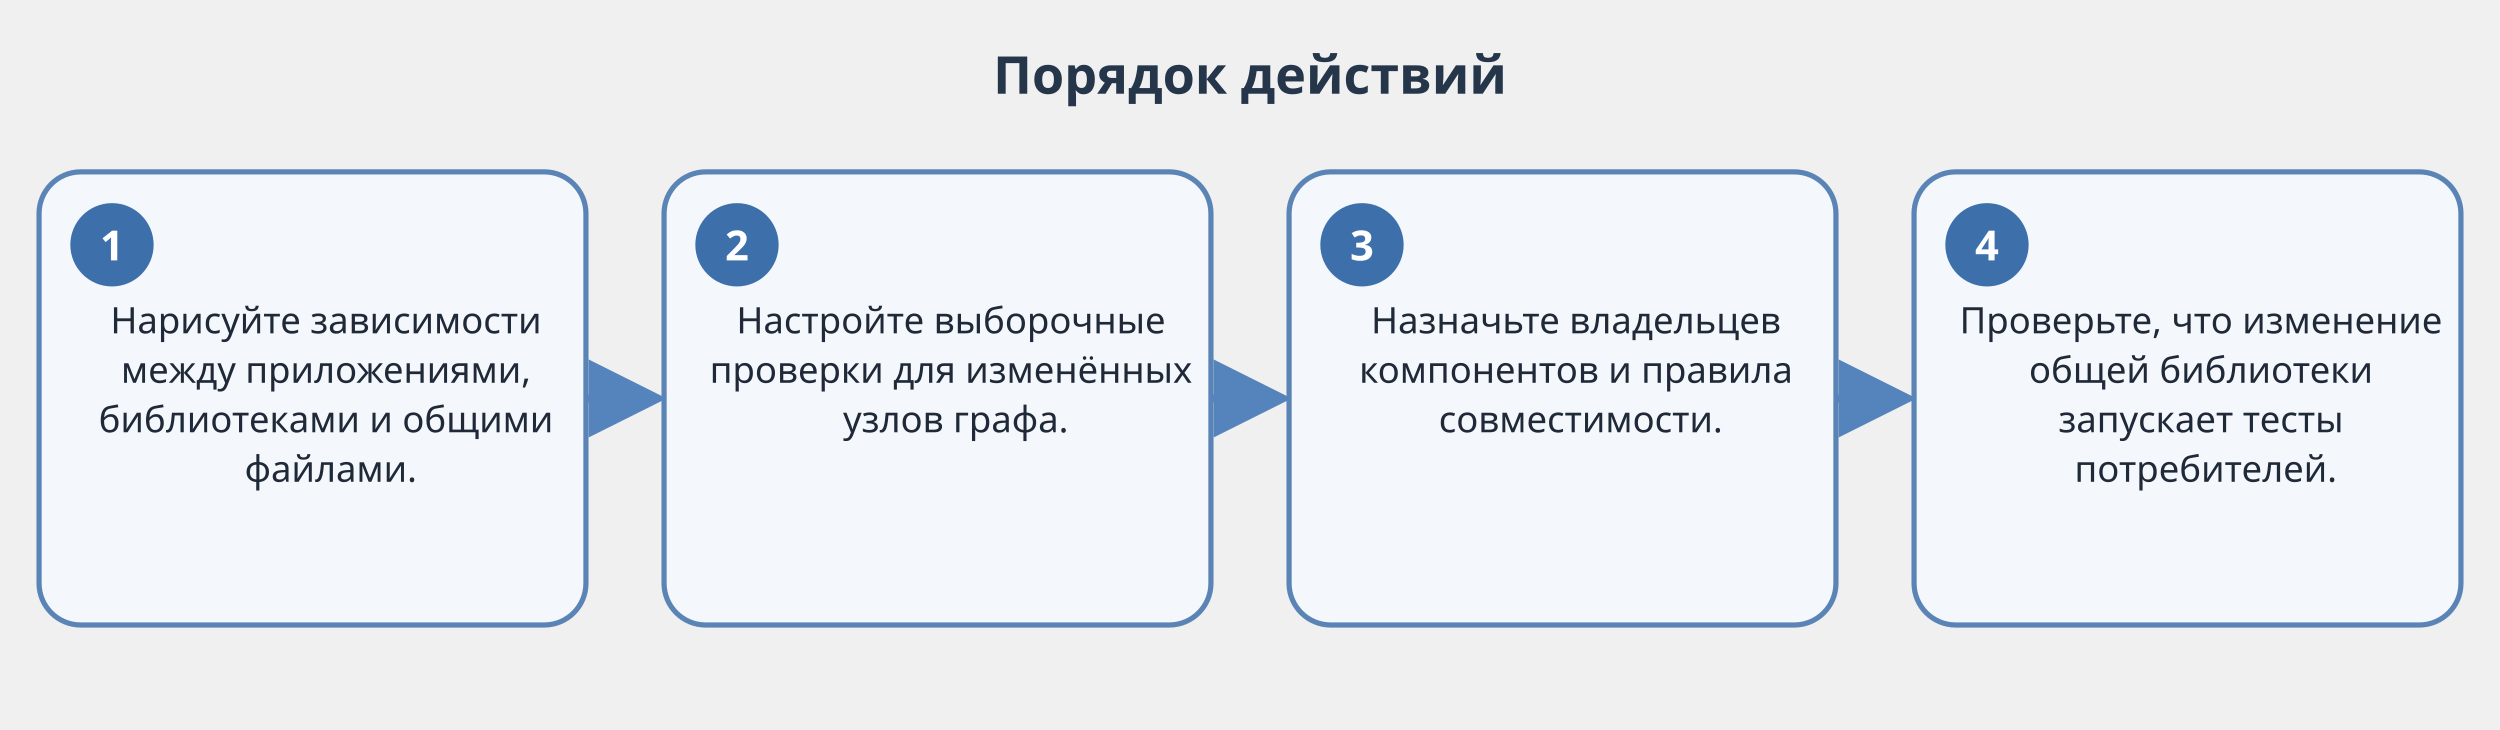
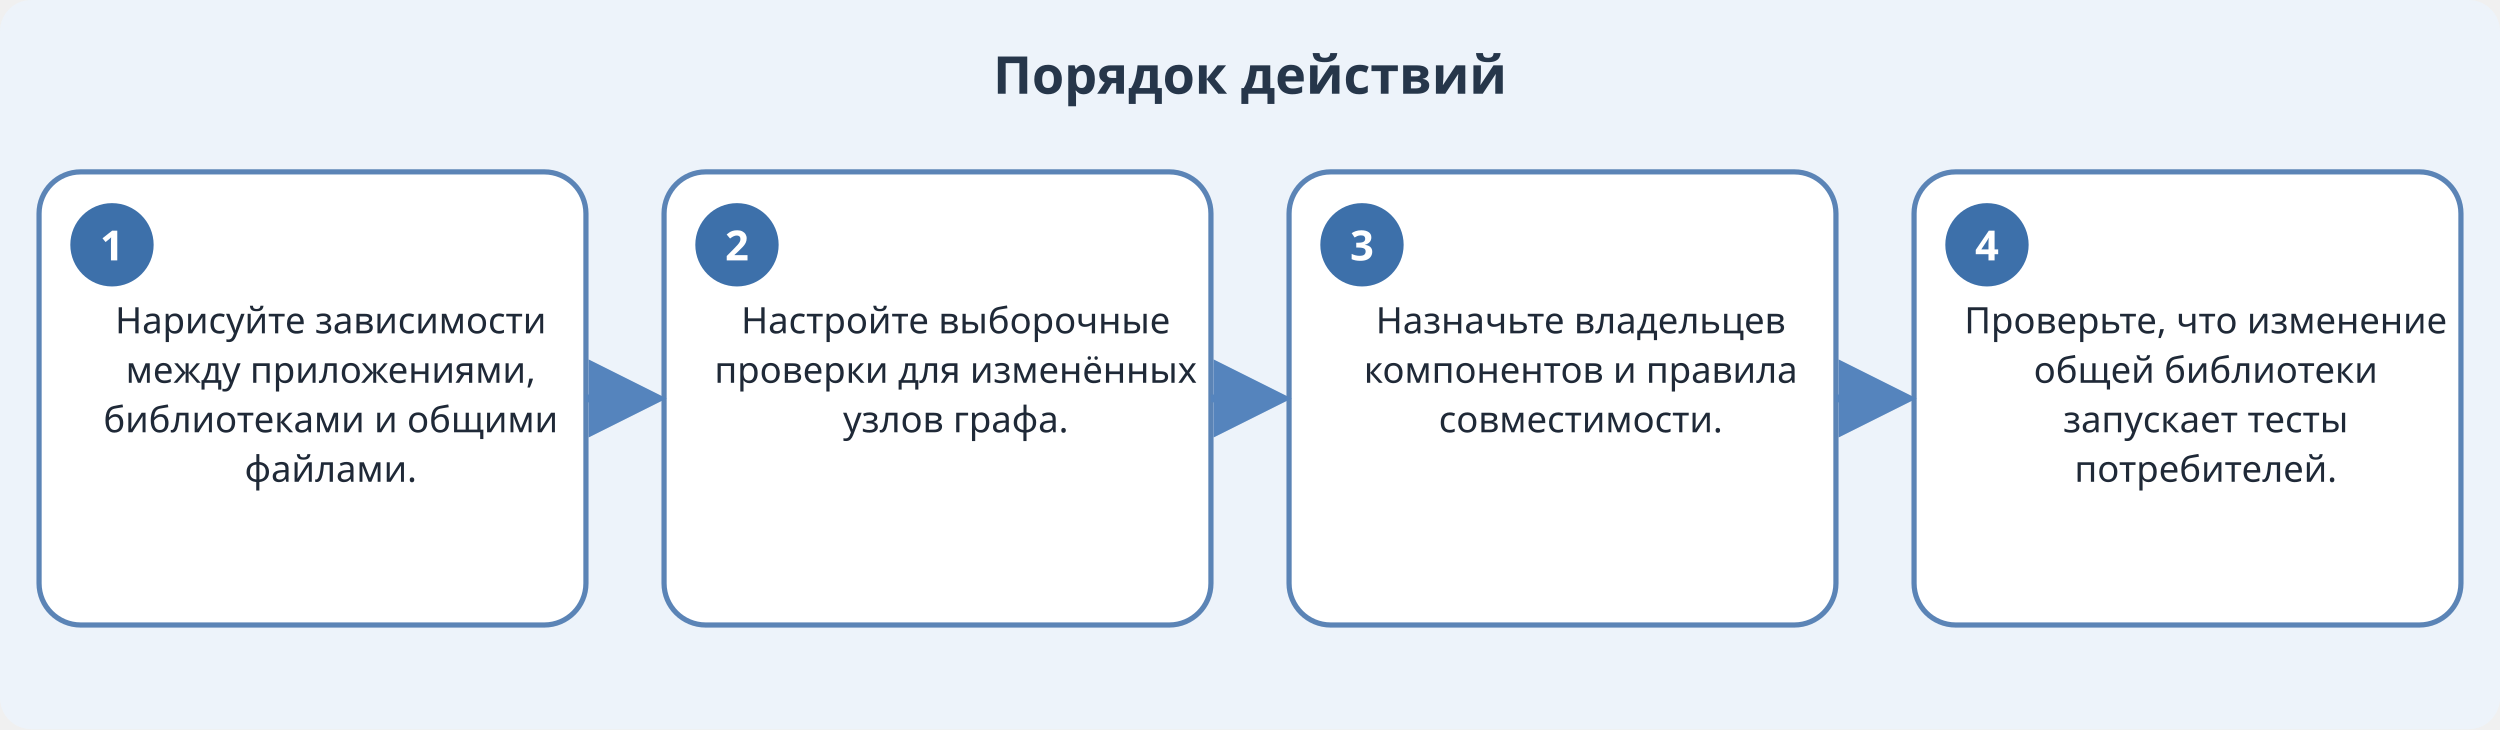
<svg xmlns="http://www.w3.org/2000/svg" width="960" height="280" viewBox="0 0 960 280" role="img" aria-labelledby="title desc">
  <defs>
    <marker id="arrow" markerWidth="10" markerHeight="10" refX="8" refY="5" orient="auto">
      <path d="M 0 0 L 10 5 L 0 10 z" fill="#5584bd" />
    </marker>
  </defs>
+   <rect id="canvas" x="0" y="0" width="960" height="280" rx="12" fill="#edf3fa" />
  <text x="480" y="36" text-anchor="middle" font-family="sans-serif" font-size="20" font-weight="700" fill="#26364a">Порядок действий</text>
-   <rect x="15" y="66" width="210" height="174" rx="16" fill="#f4f8fd" stroke="#5b84b6" stroke-width="2" />
+   <rect class="step-card" x="15" y="66" width="210" height="174" rx="16" fill="#ffffff" stroke="#5b84b6" stroke-width="2" />
  <circle cx="43" cy="94" r="16" fill="#3d70aa" />
  <text x="43" y="100" text-anchor="middle" font-family="sans-serif" font-size="16" font-weight="700" fill="#ffffff">1</text>
-   <text x="127" y="128" text-anchor="middle" font-family="sans-serif" font-size="14" fill="#1f2937">
-     <tspan x="127" dy="0">Нарисуйте зависимости</tspan>
-     <tspan x="127" dy="19">между приложениями,</tspan>
-     <tspan x="127" dy="19">библиотеками и общими</tspan>
-     <tspan x="127" dy="19">файлами.</tspan>
-   </text>
-   <rect x="255" y="66" width="210" height="174" rx="16" fill="#f4f8fd" stroke="#5b84b6" stroke-width="2" />
+   <text class="step-label" x="127" y="128" text-anchor="middle" font-family="sans-serif" font-size="14" fill="#1f2937">Нарисуйте зависимости</text>
+   <text class="step-label" x="127" y="147" text-anchor="middle" font-family="sans-serif" font-size="14" fill="#1f2937">между приложениями,</text>
+   <text class="step-label" x="127" y="166" text-anchor="middle" font-family="sans-serif" font-size="14" fill="#1f2937">библиотеками и общими</text>
+   <text class="step-label" x="127" y="185" text-anchor="middle" font-family="sans-serif" font-size="14" fill="#1f2937">файлами.</text>
+   <rect class="step-card" x="255" y="66" width="210" height="174" rx="16" fill="#ffffff" stroke="#5b84b6" stroke-width="2" />
  <circle cx="283" cy="94" r="16" fill="#3d70aa" />
  <text x="283" y="100" text-anchor="middle" font-family="sans-serif" font-size="16" font-weight="700" fill="#ffffff">2</text>
-   <text x="367" y="128" text-anchor="middle" font-family="sans-serif" font-size="14" fill="#1f2937">
-     <tspan x="367" dy="0">Настройте выборочные</tspan>
-     <tspan x="367" dy="19">проверки для изменённых</tspan>
-     <tspan x="367" dy="19">узлов графа.</tspan>
-   </text>
-   <rect x="495" y="66" width="210" height="174" rx="16" fill="#f4f8fd" stroke="#5b84b6" stroke-width="2" />
+   <text class="step-label" x="367" y="128" text-anchor="middle" font-family="sans-serif" font-size="14" fill="#1f2937">Настройте выборочные</text>
+   <text class="step-label" x="367" y="147" text-anchor="middle" font-family="sans-serif" font-size="14" fill="#1f2937">проверки для изменённых</text>
+   <text class="step-label" x="367" y="166" text-anchor="middle" font-family="sans-serif" font-size="14" fill="#1f2937">узлов графа.</text>
+   <rect class="step-card" x="495" y="66" width="210" height="174" rx="16" fill="#ffffff" stroke="#5b84b6" stroke-width="2" />
  <circle cx="523" cy="94" r="16" fill="#3d70aa" />
  <text x="523" y="100" text-anchor="middle" font-family="sans-serif" font-size="16" font-weight="700" fill="#ffffff">3</text>
-   <text x="607" y="128" text-anchor="middle" font-family="sans-serif" font-size="14" fill="#1f2937">
-     <tspan x="607" dy="0">Назначьте владельцев</tspan>
-     <tspan x="607" dy="19">компонентов и правила</tspan>
-     <tspan x="607" dy="19">совместимости.</tspan>
-   </text>
-   <rect x="735" y="66" width="210" height="174" rx="16" fill="#f4f8fd" stroke="#5b84b6" stroke-width="2" />
+   <text class="step-label" x="607" y="128" text-anchor="middle" font-family="sans-serif" font-size="14" fill="#1f2937">Назначьте владельцев</text>
+   <text class="step-label" x="607" y="147" text-anchor="middle" font-family="sans-serif" font-size="14" fill="#1f2937">компонентов и правила</text>
+   <text class="step-label" x="607" y="166" text-anchor="middle" font-family="sans-serif" font-size="14" fill="#1f2937">совместимости.</text>
+   <rect class="step-card" x="735" y="66" width="210" height="174" rx="16" fill="#ffffff" stroke="#5b84b6" stroke-width="2" />
  <circle cx="763" cy="94" r="16" fill="#3d70aa" />
  <text x="763" y="100" text-anchor="middle" font-family="sans-serif" font-size="16" font-weight="700" fill="#ffffff">4</text>
-   <text x="847" y="128" text-anchor="middle" font-family="sans-serif" font-size="14" fill="#1f2937">
-     <tspan x="847" dy="0">Проверьте, что изменение</tspan>
-     <tspan x="847" dy="19">общей библиотеки</tspan>
-     <tspan x="847" dy="19">запускает тесты</tspan>
-     <tspan x="847" dy="19">потребителей.</tspan>
-   </text>
+   <text class="step-label" x="847" y="128" text-anchor="middle" font-family="sans-serif" font-size="14" fill="#1f2937">Проверьте, что изменение</text>
+   <text class="step-label" x="847" y="147" text-anchor="middle" font-family="sans-serif" font-size="14" fill="#1f2937">общей библиотеки</text>
+   <text class="step-label" x="847" y="166" text-anchor="middle" font-family="sans-serif" font-size="14" fill="#1f2937">запускает тесты</text>
+   <text class="step-label" x="847" y="185" text-anchor="middle" font-family="sans-serif" font-size="14" fill="#1f2937">потребителей.</text>
  <line x1="225" y1="153" x2="250" y2="153" stroke="#5584bd" stroke-width="3" marker-end="url(#arrow)" />
  <line x1="465" y1="153" x2="490" y2="153" stroke="#5584bd" stroke-width="3" marker-end="url(#arrow)" />
  <line x1="705" y1="153" x2="730" y2="153" stroke="#5584bd" stroke-width="3" marker-end="url(#arrow)" />
</svg>
